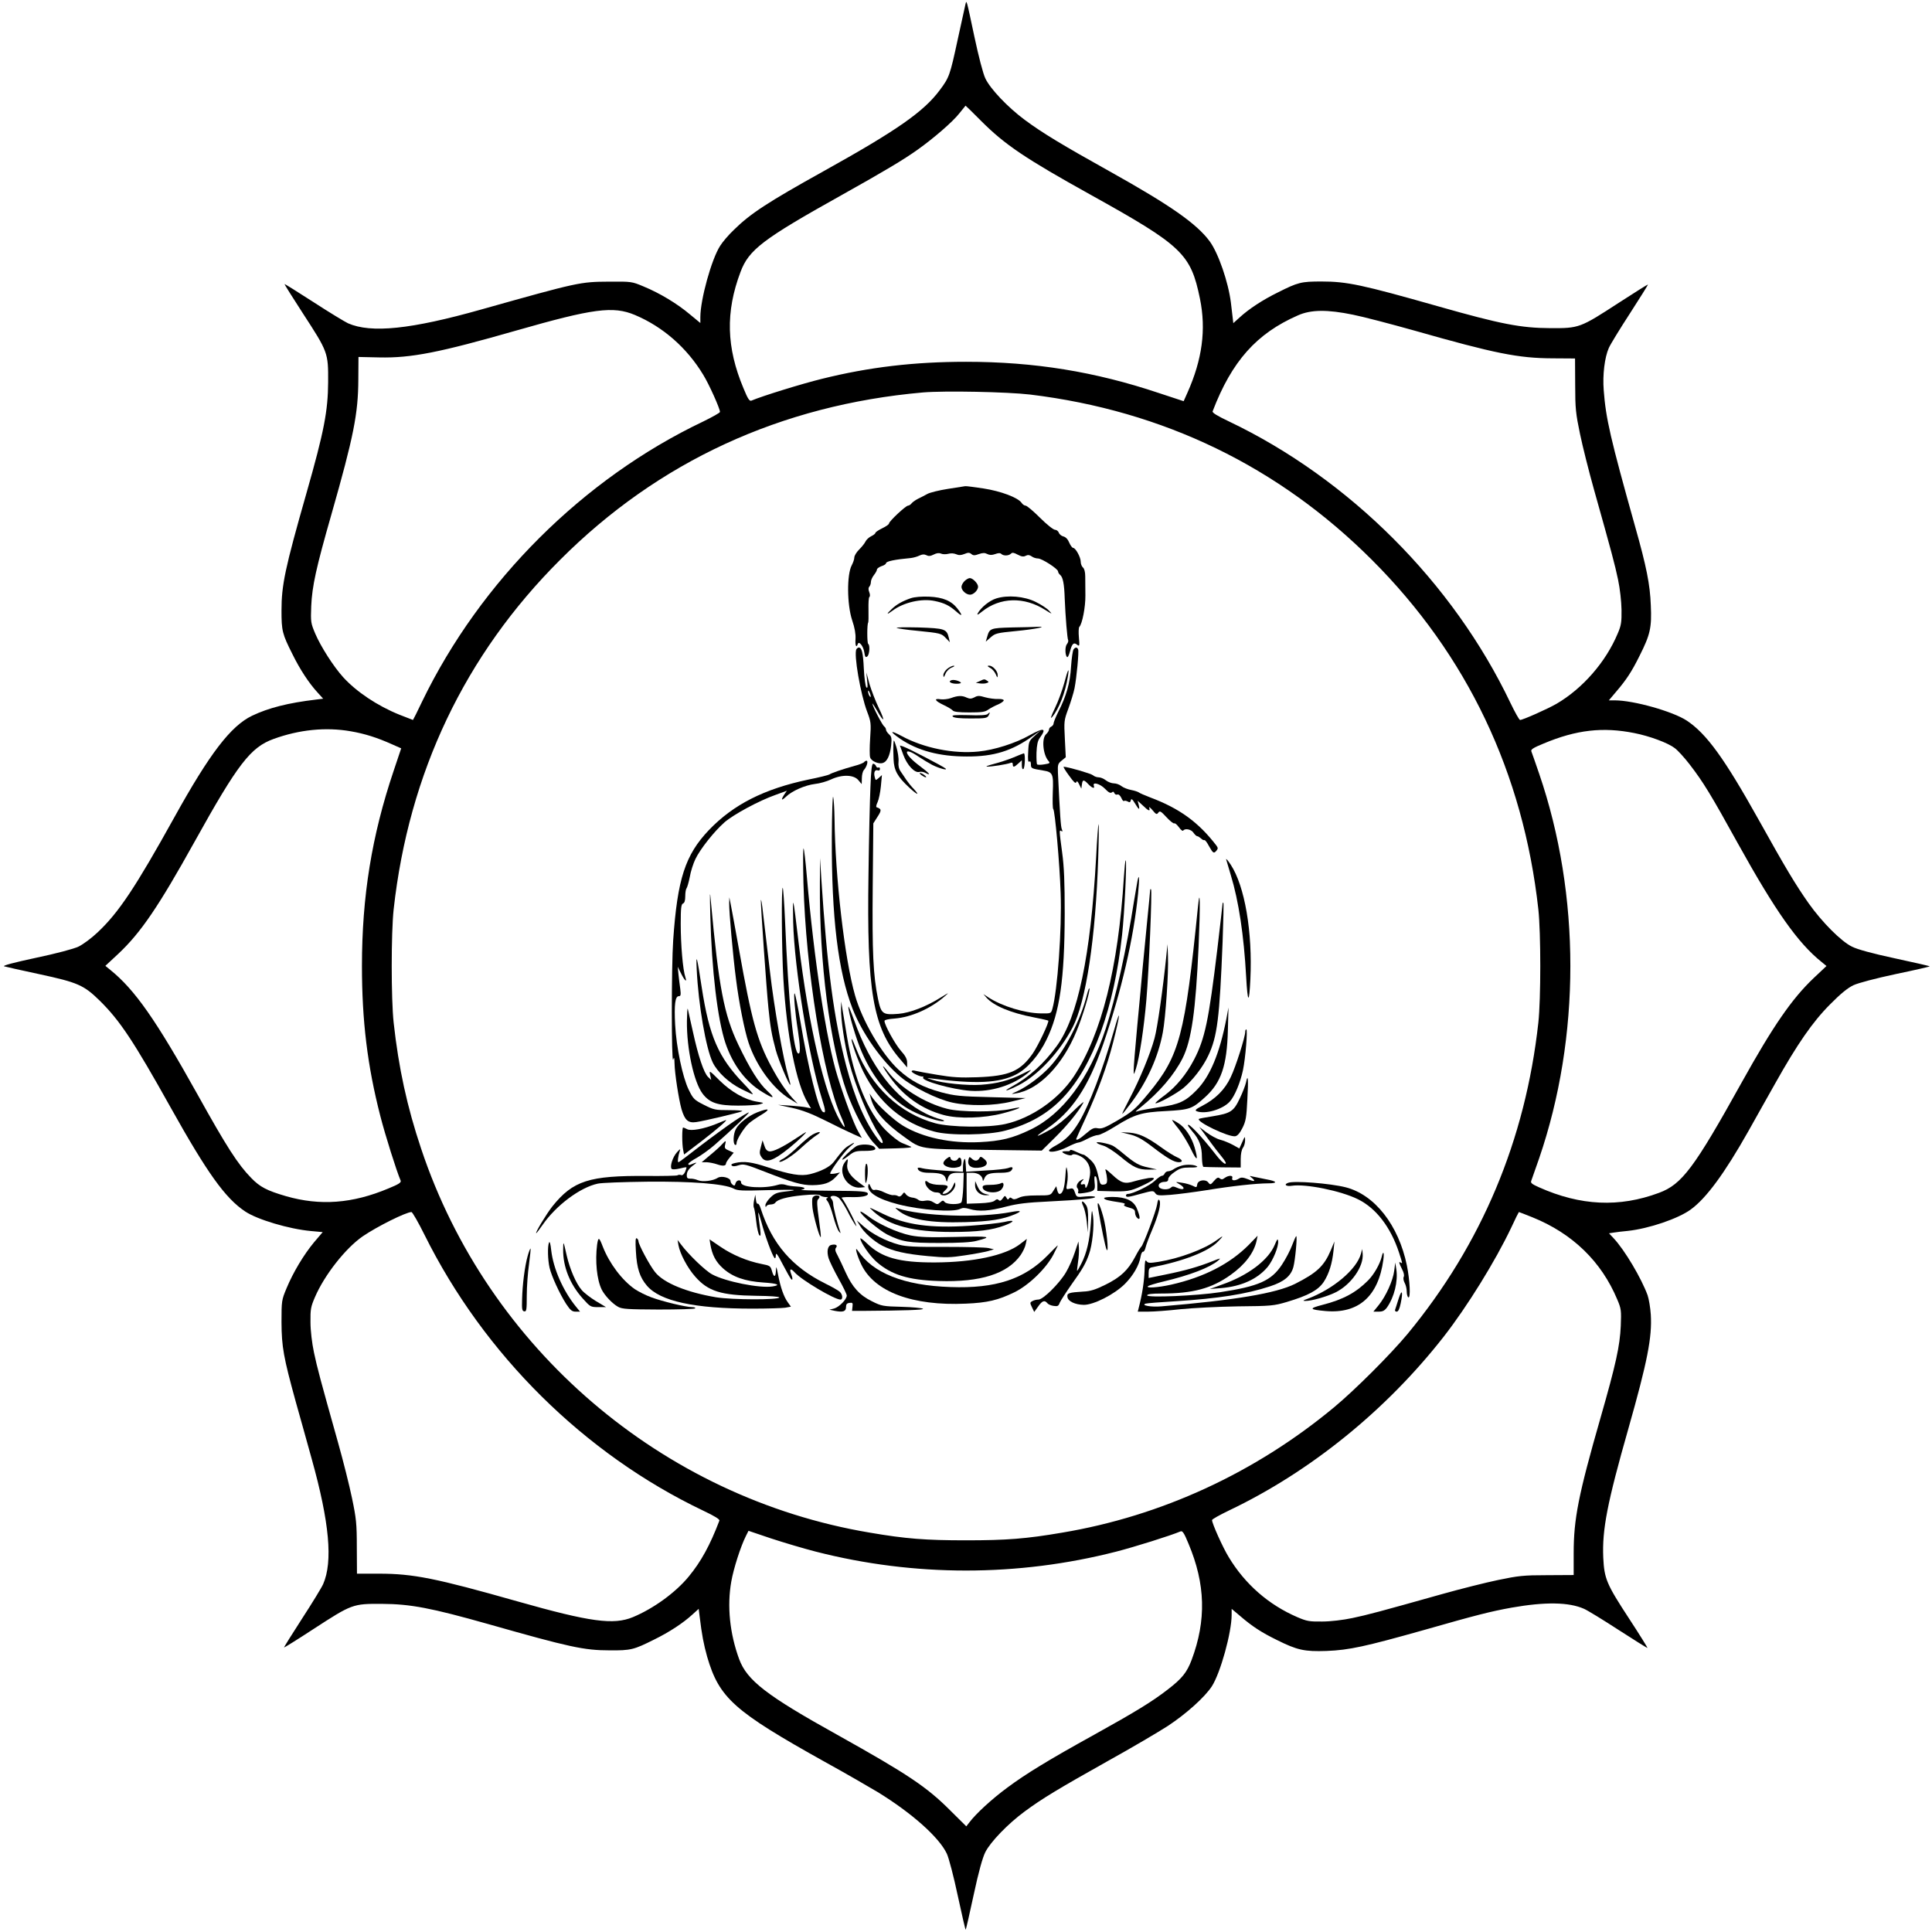
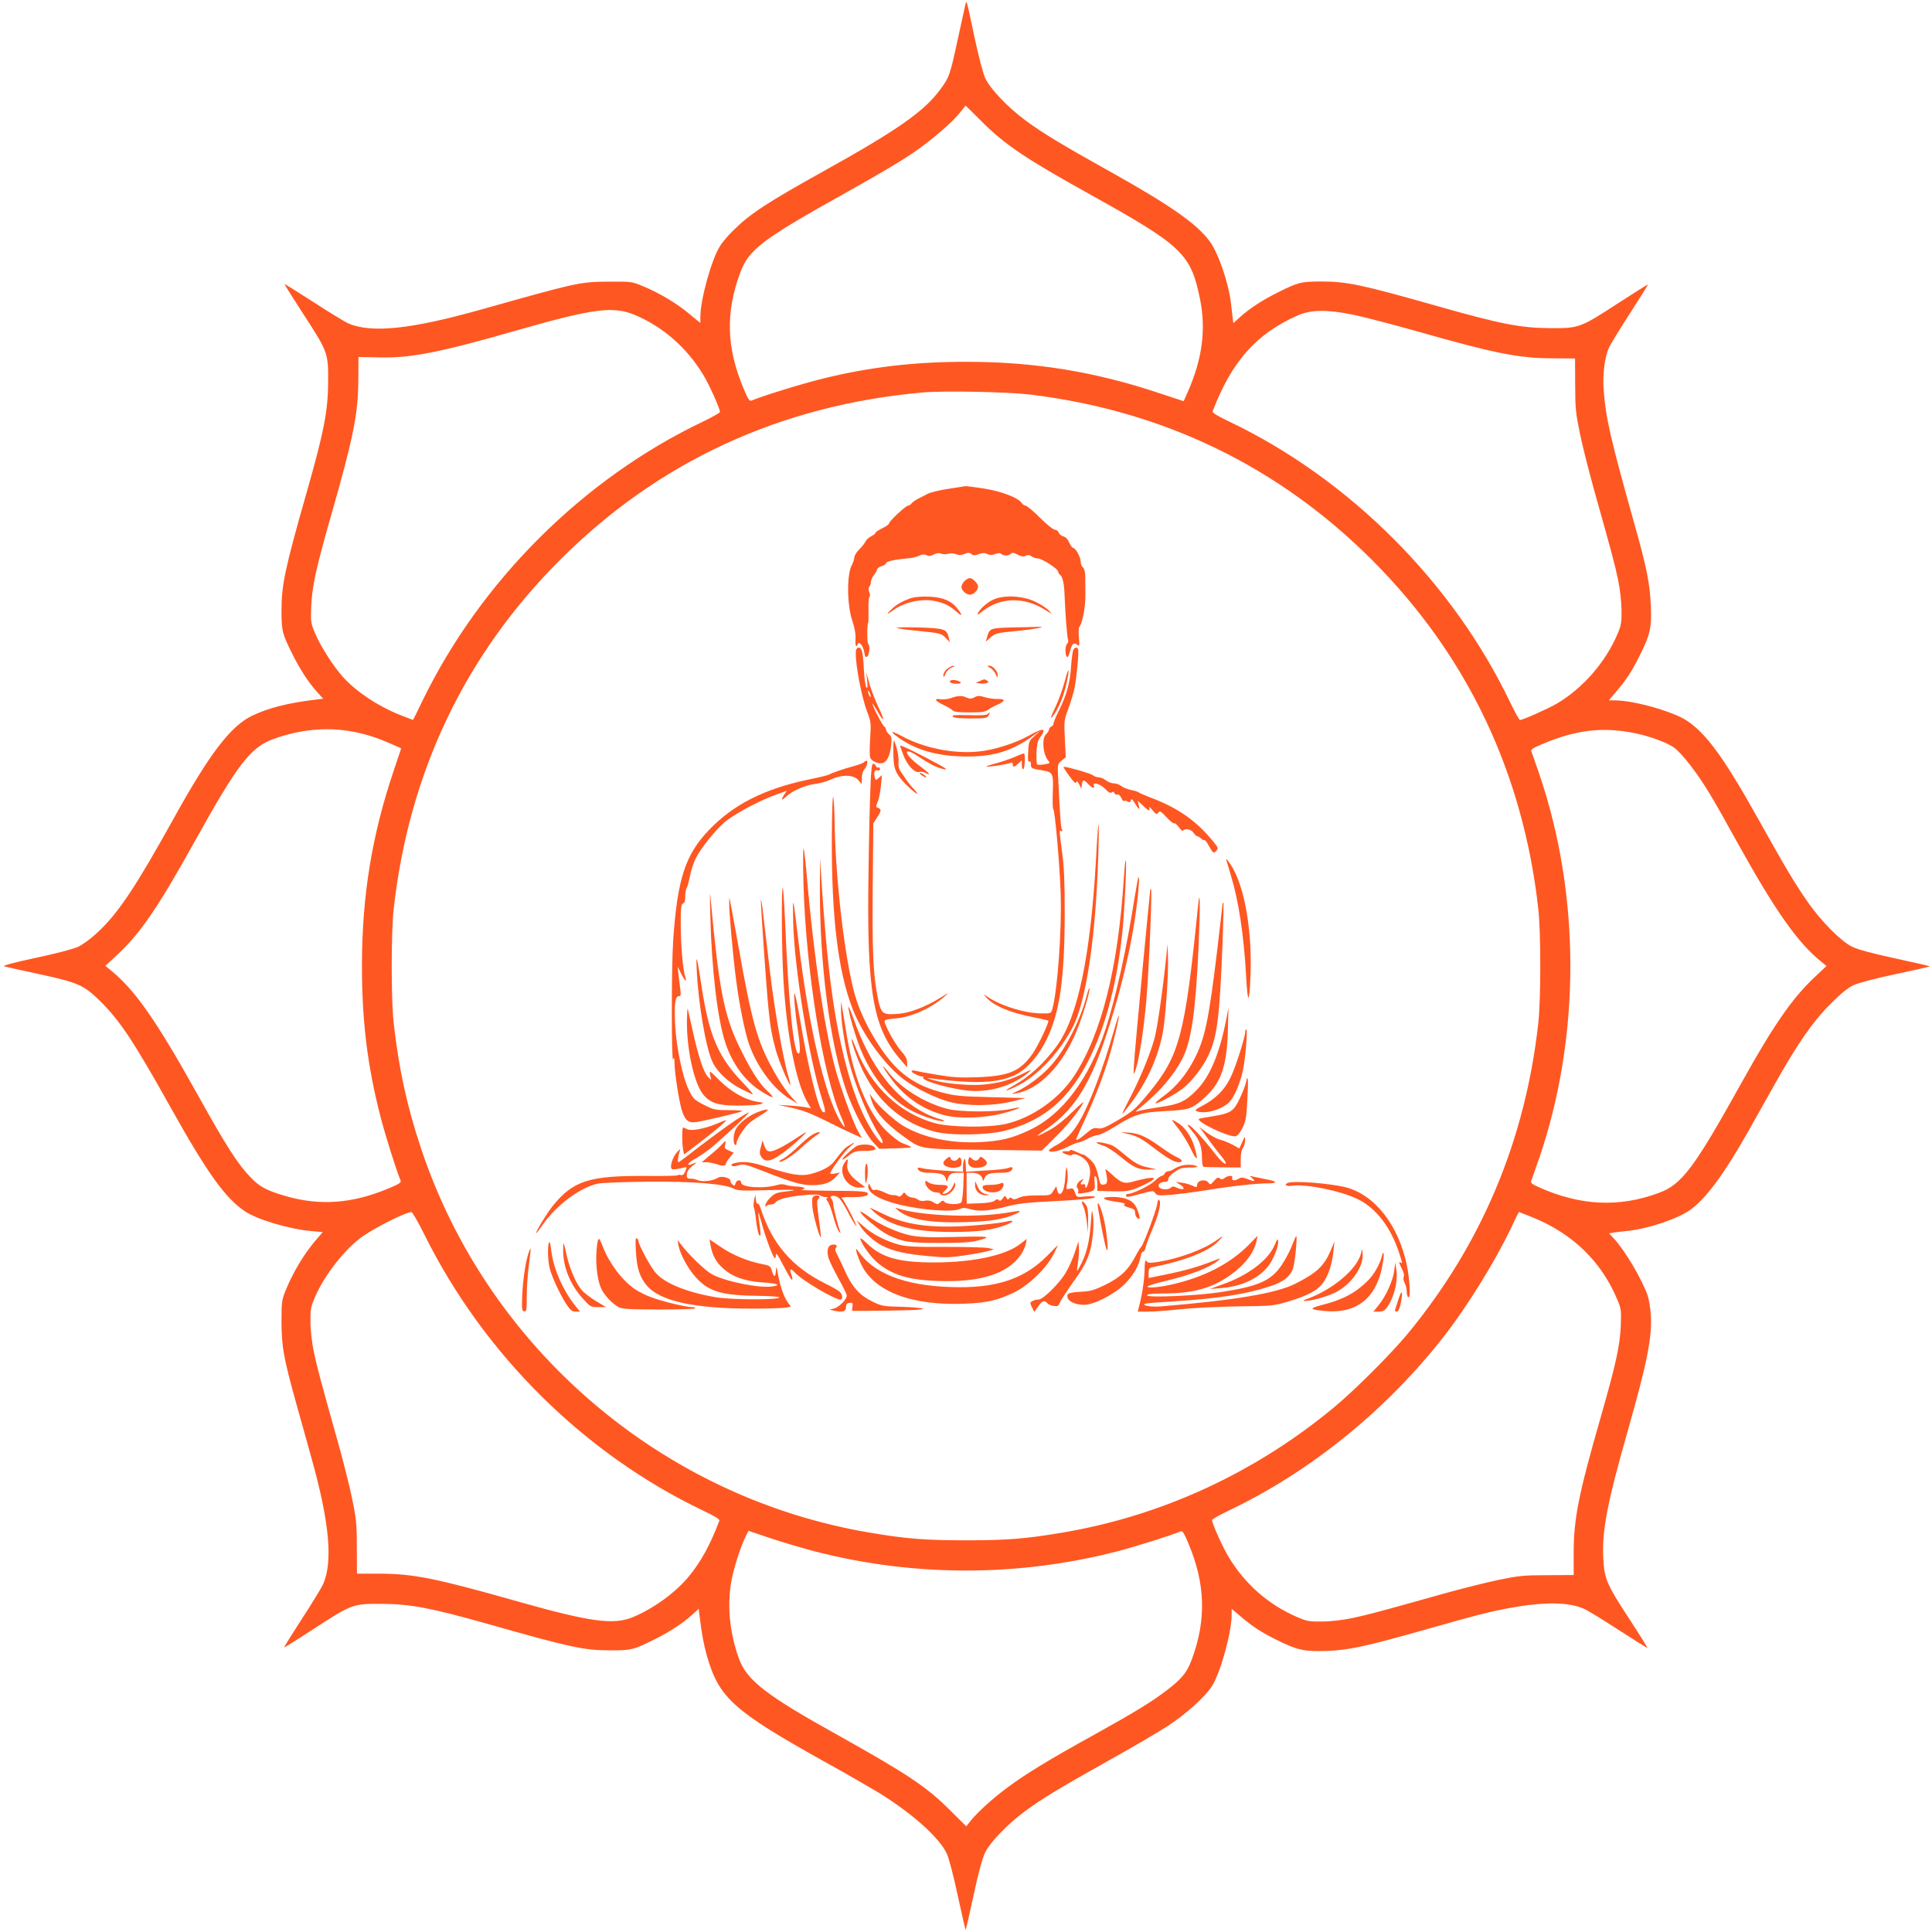
<svg xmlns="http://www.w3.org/2000/svg" version="1.0" width="1280pt" height="1280pt" viewBox="0 0 1280 1280" preserveAspectRatio="xMidYMid meet">
-   <g transform="translate(0,1280) scale(0.1,-0.1)" fill="#000000" stroke="none">
+   <g transform="translate(0,1280) scale(0.1,-0.1)" fill="#ff5722" stroke="none">
    <path d="M6396 12770 c-3 -14 -26 -118 -51 -232 -51 -237 -56 -251 -118 -334 -106 -143 -281 -266 -772 -539 -372 -207 -483 -280 -592 -387 -35 -33 -76 -81 -92 -107 -57 -88 -131 -356 -131 -472 l0 -39 -69 57 c-84 71 -200 141 -307 185 -78 33 -81 33 -229 32 -192 -1 -205 -4 -845 -184 -467 -132 -731 -159 -884 -92 -23 11 -127 74 -230 141 -104 67 -190 121 -191 119 -1 -2 53 -88 121 -193 167 -257 169 -261 168 -455 -1 -193 -27 -328 -143 -735 -143 -501 -166 -611 -166 -780 0 -134 5 -155 72 -288 50 -102 110 -193 166 -254 l38 -42 -48 -6 c-185 -22 -314 -55 -423 -107 -141 -68 -280 -249 -515 -673 -257 -463 -368 -630 -507 -761 -42 -40 -99 -82 -129 -96 -32 -15 -149 -46 -282 -74 -140 -30 -221 -51 -210 -56 10 -3 115 -27 233 -52 255 -55 295 -72 401 -176 134 -132 226 -271 471 -710 241 -431 360 -598 492 -686 80 -54 292 -117 437 -130 l77 -7 -57 -67 c-69 -83 -139 -200 -183 -306 -32 -77 -33 -82 -33 -224 1 -164 13 -231 95 -529 27 -97 75 -266 105 -376 118 -422 141 -682 76 -830 -10 -23 -73 -126 -140 -229 -67 -104 -121 -190 -119 -191 2 -1 89 53 193 121 257 167 262 169 455 168 190 -1 326 -27 705 -134 539 -153 633 -174 805 -174 140 -1 159 4 293 71 102 50 193 110 254 166 l42 38 6 -48 c15 -125 27 -186 50 -269 80 -274 176 -360 780 -697 138 -76 295 -167 350 -200 228 -140 407 -300 458 -408 14 -31 45 -149 73 -281 27 -125 50 -225 52 -223 2 2 26 106 53 232 32 150 59 247 77 282 34 68 150 188 260 269 116 86 226 152 552 335 157 87 335 192 397 232 123 81 246 192 292 263 57 89 131 356 131 474 l0 39 58 -49 c78 -67 139 -107 241 -157 136 -68 184 -78 330 -73 151 6 255 29 646 139 350 100 442 123 580 148 222 39 379 37 480 -8 23 -10 126 -73 229 -140 104 -67 190 -121 191 -119 1 2 -53 89 -121 193 -151 231 -165 265 -172 405 -8 186 26 362 167 857 126 444 157 604 148 753 -3 47 -13 104 -21 128 -41 113 -153 302 -226 379 l-30 32 32 5 c18 3 60 8 93 11 139 15 334 81 417 142 103 75 224 240 381 518 46 83 126 224 177 315 148 264 250 411 365 526 70 71 117 109 155 127 33 15 146 45 282 74 125 26 225 49 223 51 -2 2 -106 26 -232 53 -149 32 -247 59 -283 77 -73 36 -198 162 -287 287 -87 124 -151 230 -332 555 -228 408 -345 569 -476 656 -93 61 -352 134 -477 134 l-39 0 49 58 c67 78 103 133 155 238 70 139 81 186 74 334 -5 138 -29 257 -104 522 -164 585 -194 715 -208 903 -8 102 6 217 34 280 10 23 73 126 140 229 67 104 121 190 119 191 -2 1 -88 -53 -193 -121 -257 -167 -262 -169 -455 -168 -193 1 -325 26 -740 144 -507 144 -606 165 -775 165 -134 0 -155 -5 -288 -72 -102 -50 -193 -110 -254 -166 l-42 -38 -5 43 c-3 24 -8 66 -11 93 -17 136 -83 328 -141 407 -87 117 -260 238 -663 463 -310 173 -445 254 -562 341 -113 84 -229 206 -261 275 -15 31 -45 147 -72 274 -55 259 -52 247 -60 215z m106 -773 c156 -156 291 -247 723 -487 608 -338 664 -391 725 -689 42 -205 15 -403 -83 -623 l-25 -56 -164 54 c-424 142 -825 207 -1278 207 -342 0 -642 -35 -955 -113 -131 -32 -396 -114 -466 -144 -13 -6 -24 10 -53 81 -114 271 -120 506 -20 771 55 147 146 217 669 509 286 160 413 236 504 301 107 76 234 186 276 240 22 28 41 51 42 52 1 0 49 -46 105 -103z m-2295 -1284 c185 -78 344 -217 452 -396 39 -63 111 -224 111 -246 0 -6 -51 -34 -112 -64 -794 -378 -1475 -1057 -1861 -1854 -32 -68 -60 -123 -61 -123 -1 0 -42 16 -90 35 -146 59 -285 152 -373 249 -64 71 -147 201 -184 287 -30 71 -31 77 -27 184 6 132 32 252 134 608 147 515 177 667 178 892 l1 150 137 -3 c212 -5 402 33 908 178 510 146 642 164 787 103z m4757 2 c66 -13 249 -61 406 -105 534 -152 689 -183 915 -184 l150 -1 1 -175 c0 -156 4 -191 32 -325 17 -82 59 -249 93 -370 118 -420 137 -491 159 -595 13 -61 22 -145 23 -200 1 -82 -2 -104 -26 -159 -79 -188 -232 -363 -405 -464 -59 -34 -223 -107 -241 -107 -6 0 -34 51 -64 113 -380 797 -1068 1485 -1865 1865 -78 37 -112 58 -108 67 127 332 291 516 566 636 86 38 194 39 364 4z m-2139 -529 c882 -107 1646 -477 2265 -1096 630 -630 1002 -1411 1102 -2315 17 -156 17 -594 0 -750 -86 -779 -376 -1468 -866 -2062 -114 -137 -349 -372 -489 -488 -522 -433 -1143 -719 -1799 -829 -239 -41 -370 -51 -638 -51 -268 0 -399 10 -638 51 -1375 231 -2531 1220 -2972 2544 -93 277 -149 535 -182 835 -17 156 -17 594 0 750 100 904 472 1686 1102 2315 652 653 1464 1027 2405 1110 143 12 557 4 710 -14z m-4501 -2231 c93 -16 175 -42 273 -86 l61 -27 -50 -149 c-145 -430 -210 -832 -210 -1293 0 -363 36 -661 122 -995 32 -125 107 -363 134 -426 6 -13 -10 -24 -81 -53 -238 -100 -452 -116 -678 -51 -127 37 -173 61 -231 121 -88 90 -162 205 -356 554 -276 495 -415 693 -577 824 l-33 27 86 80 c149 140 266 312 506 744 285 513 370 624 522 679 170 62 347 80 512 51z m8505 -12 c101 -20 222 -65 266 -99 21 -15 65 -64 99 -108 91 -118 141 -200 321 -526 248 -447 397 -658 553 -783 l33 -27 -86 -81 c-144 -137 -268 -317 -475 -689 -316 -569 -397 -677 -549 -733 -263 -98 -520 -86 -795 37 -47 21 -57 29 -51 43 4 10 27 77 52 148 276 805 276 1745 0 2550 -24 72 -48 137 -51 146 -6 13 10 24 81 53 217 91 393 111 602 69z m-8016 -3325 c394 -793 1059 -1451 1845 -1826 78 -37 112 -58 108 -67 -62 -163 -122 -272 -203 -370 -87 -106 -233 -212 -370 -269 -128 -53 -283 -32 -763 104 -543 154 -692 184 -920 184 l-145 0 -1 176 c0 156 -4 191 -32 325 -17 83 -59 249 -93 370 -118 420 -137 491 -159 595 -13 61 -23 145 -23 200 -1 86 2 102 30 167 63 146 202 323 316 402 97 66 284 159 323 161 6 0 46 -69 87 -152z m7340 117 c265 -107 457 -293 562 -545 26 -61 27 -72 23 -175 -6 -133 -32 -252 -134 -608 -147 -512 -178 -671 -178 -897 l0 -145 -176 -1 c-156 0 -191 -4 -325 -32 -82 -17 -249 -59 -370 -93 -420 -118 -491 -137 -595 -159 -61 -13 -145 -23 -200 -23 -85 -1 -102 2 -165 29 -190 82 -346 218 -454 397 -39 63 -111 224 -111 246 0 6 51 34 113 64 537 256 1040 663 1421 1150 157 201 343 502 448 723 26 57 50 104 51 104 2 0 42 -16 90 -35z m-4748 -2215 c652 -167 1338 -167 1990 0 124 32 360 106 426 134 13 6 24 -10 53 -81 113 -268 119 -508 21 -770 -32 -84 -63 -123 -159 -197 -102 -79 -211 -146 -485 -298 -304 -168 -456 -261 -578 -352 -103 -76 -207 -172 -250 -229 l-21 -27 -104 103 c-157 158 -283 242 -750 503 -470 261 -599 361 -651 502 -62 169 -81 351 -52 514 15 86 62 232 96 300 l18 36 148 -50 c82 -27 216 -67 298 -88z" />
    <path d="M6280 9561 c-58 -9 -118 -24 -135 -33 -16 -9 -43 -23 -60 -31 -16 -8 -36 -21 -44 -30 -7 -10 -19 -17 -25 -17 -15 0 -126 -104 -126 -118 0 -6 -20 -20 -45 -32 -25 -12 -45 -26 -45 -30 0 -5 -12 -15 -27 -22 -15 -7 -33 -23 -39 -36 -6 -13 -26 -37 -43 -54 -17 -17 -31 -40 -31 -52 0 -11 -8 -34 -17 -51 -33 -61 -32 -260 3 -365 17 -50 24 -91 22 -123 -3 -44 5 -63 15 -34 7 23 37 -13 43 -54 5 -32 9 -37 20 -28 15 12 19 75 6 83 -8 5 -8 133 0 141 2 3 3 41 2 85 -1 44 1 82 6 85 5 3 5 17 -1 32 -7 18 -6 30 1 37 5 5 10 19 10 31 0 11 9 31 20 45 11 14 20 30 20 37 0 6 14 16 30 22 17 5 30 14 30 19 0 13 56 25 165 35 17 2 42 9 56 16 19 9 32 10 46 3 15 -8 27 -7 49 4 19 10 35 12 49 6 11 -5 33 -5 48 -1 17 5 39 3 52 -3 18 -8 32 -7 55 2 24 10 33 10 46 -1 12 -10 22 -10 49 0 26 9 40 9 55 1 16 -8 30 -9 53 -1 21 8 34 8 41 1 14 -14 49 -13 64 2 9 9 19 7 45 -7 25 -13 38 -15 53 -7 14 7 24 6 39 -4 10 -8 29 -14 42 -14 26 0 133 -69 133 -86 0 -6 6 -17 14 -23 18 -15 27 -59 30 -156 5 -122 17 -268 23 -277 2 -5 -1 -16 -8 -25 -14 -16 -13 -72 0 -86 5 -5 13 12 20 37 13 52 25 63 48 44 15 -12 16 -7 11 49 -3 33 -2 65 3 70 19 19 41 132 40 208 0 44 -1 101 -1 126 0 29 -6 52 -15 59 -8 7 -15 24 -15 39 0 29 -34 91 -50 91 -6 0 -18 16 -26 35 -9 22 -23 37 -39 41 -13 3 -27 15 -30 25 -4 10 -15 19 -25 19 -11 0 -56 36 -100 80 -44 44 -87 80 -95 80 -8 0 -20 8 -27 19 -25 35 -137 77 -253 95 -60 9 -114 16 -120 15 -5 -1 -57 -9 -115 -18z" />
    <path d="M6390 8950 c-11 -11 -20 -28 -20 -38 0 -24 31 -52 57 -52 23 0 53 30 53 53 0 21 -35 57 -55 57 -8 0 -24 -9 -35 -20z" />
    <path d="M6035 8837 c-55 -19 -95 -41 -127 -72 -38 -35 -35 -41 5 -11 73 55 194 83 281 64 62 -13 95 -29 141 -69 41 -37 45 -29 9 18 -40 52 -96 76 -189 80 -48 2 -96 -2 -120 -10z" />
    <path d="M6600 8835 c-45 -14 -101 -60 -122 -98 -7 -14 1 -11 28 11 120 96 279 100 419 11 48 -30 49 -30 25 -5 -13 15 -53 41 -88 58 -76 38 -187 47 -262 23z" />
    <path d="M5941 8640 c8 -4 68 -13 134 -19 157 -16 162 -17 192 -49 l26 -27 -7 30 c-14 58 -26 62 -200 68 -88 2 -153 1 -145 -3z" />
    <path d="M6703 8643 c-142 -4 -147 -6 -163 -63 l-9 -31 32 28 c30 27 43 30 167 42 126 12 224 32 140 28 -19 -1 -94 -3 -167 -4z" />
    <path d="M5674 8499 c-19 -31 27 -298 71 -414 25 -66 27 -76 20 -177 -4 -59 -4 -116 0 -126 7 -25 57 -46 84 -37 28 9 47 48 55 116 5 48 3 59 -14 74 -11 10 -20 24 -20 31 0 7 -6 17 -12 21 -12 8 -78 135 -78 151 0 4 13 -16 29 -43 49 -87 58 -78 14 13 -23 48 -51 121 -63 162 l-20 75 5 -55 c5 -41 3 -52 -5 -44 -6 6 -14 62 -17 125 -5 106 -13 139 -34 139 -4 0 -11 -5 -15 -11z m95 -314 c0 -5 -4 -3 -9 5 -5 8 -9 22 -9 30 0 16 17 -16 18 -35z" />
    <path d="M7113 8498 c-6 -7 -13 -58 -17 -114 -6 -108 -31 -195 -85 -301 -17 -34 -31 -69 -31 -77 0 -7 -7 -16 -15 -20 -8 -3 -15 -12 -15 -19 0 -8 -9 -22 -20 -32 -30 -28 -20 -135 16 -176 13 -15 10 -17 -27 -23 -23 -4 -44 -4 -48 0 -3 3 -5 38 -4 77 2 51 8 79 21 97 49 67 29 72 -68 18 -92 -52 -233 -97 -337 -107 -165 -17 -363 23 -510 103 -77 41 -82 32 -10 -18 116 -79 260 -118 442 -118 179 -1 300 37 435 134 l55 39 -40 -36 c-38 -34 -40 -39 -43 -107 -3 -50 -1 -69 7 -64 7 5 11 -2 11 -18 0 -27 3 -28 82 -41 63 -10 68 -22 63 -143 -2 -58 -1 -109 3 -112 11 -7 43 -365 49 -555 9 -242 -21 -650 -55 -770 -9 -30 -9 -30 -78 -29 -106 2 -254 47 -344 105 l-35 23 20 -23 c47 -54 161 -102 313 -131 52 -10 95 -20 97 -22 8 -8 -67 -166 -103 -218 -83 -118 -156 -149 -367 -157 -113 -4 -164 -1 -265 16 -69 11 -135 24 -147 27 -13 4 -23 2 -23 -4 0 -10 60 -38 73 -34 5 1 6 -2 3 -7 -14 -21 191 -79 314 -88 138 -9 284 37 385 122 26 23 21 22 -40 -9 -88 -44 -166 -65 -276 -73 -93 -6 -253 10 -322 33 -41 13 -41 13 -7 9 292 -38 450 -31 561 26 74 37 153 128 203 232 87 178 119 399 120 832 0 212 -4 311 -17 407 -20 150 -20 151 -5 142 8 -5 9 -2 3 12 -7 16 -12 84 -26 376 -2 52 0 59 25 79 l27 22 -6 121 c-6 117 -6 123 23 201 16 44 35 105 41 135 14 71 30 241 24 257 -6 16 -18 17 -30 1z" />
    <path d="M6276 8369 c-14 -11 -26 -30 -26 -42 1 -18 3 -17 14 9 8 19 26 36 43 42 15 6 21 11 12 11 -9 1 -28 -8 -43 -20z" />
    <path d="M6560 8375 c14 -7 30 -26 37 -42 11 -25 12 -26 13 -5 0 26 -33 62 -57 62 -14 -1 -12 -4 7 -15z" />
    <path d="M7051 8275 c-13 -47 -40 -122 -62 -167 -27 -56 -32 -75 -18 -58 45 53 87 162 104 268 11 68 0 49 -24 -43z" />
    <path d="M6302 8293 c-23 -9 -1 -23 36 -23 21 0 32 4 27 9 -14 12 -48 20 -63 14z" />
    <path d="M6490 8287 l-25 -11 28 -4 c16 -2 36 -1 45 3 14 5 14 7 2 15 -18 12 -19 12 -50 -3z" />
    <path d="M6300 8175 c-19 -7 -50 -10 -67 -8 -49 8 -40 -10 17 -37 28 -13 56 -30 62 -37 7 -9 40 -13 110 -13 82 0 105 3 126 19 15 10 44 26 65 34 20 9 37 21 37 27 0 6 -16 10 -37 9 -21 -1 -59 4 -85 11 -40 12 -51 12 -72 0 -20 -10 -31 -11 -51 -2 -31 15 -59 14 -105 -3z" />
    <path d="M6543 8069 c-7 -7 -52 -10 -126 -7 -91 2 -113 0 -105 -9 7 -9 44 -13 119 -13 98 0 109 2 119 20 12 22 9 25 -7 9z" />
    <path d="M5919 7870 c-1 -19 -1 -64 1 -100 3 -74 26 -116 104 -188 54 -50 73 -56 30 -9 -17 17 -39 45 -50 61 -10 16 -27 40 -37 55 -12 17 -17 39 -14 66 2 22 -5 65 -14 95 -17 53 -18 54 -20 20z" />
    <path d="M5985 7798 c25 -68 76 -122 107 -112 9 3 27 0 38 -6 45 -24 27 -2 -35 44 -110 81 -118 138 -8 62 27 -18 67 -42 88 -53 47 -24 105 -39 90 -25 -13 13 -254 138 -281 146 l-22 7 23 -63z" />
    <path d="M6715 7782 c-33 -14 -91 -33 -130 -43 -38 -10 -59 -18 -45 -18 30 -1 128 15 153 24 12 5 17 2 17 -9 0 -22 9 -20 37 6 l23 21 0 -32 c0 -19 4 -30 10 -26 11 7 14 106 3 104 -5 -1 -35 -13 -68 -27z" />
    <path d="M5725 7751 c-3 -5 -31 -17 -63 -25 -80 -22 -155 -48 -167 -57 -6 -4 -69 -20 -140 -34 -293 -62 -496 -165 -658 -334 -157 -165 -209 -323 -237 -731 -12 -170 -12 -827 0 -790 6 20 8 15 9 -25 1 -67 28 -238 46 -303 22 -74 44 -94 98 -86 51 7 287 63 304 72 6 4 -32 7 -86 7 -92 0 -102 2 -167 35 -65 33 -71 39 -101 100 -41 84 -82 281 -90 431 -7 133 0 189 24 189 13 0 15 8 10 48 -4 26 -9 70 -12 97 l-5 50 19 -38 c25 -52 45 -72 32 -32 -17 49 -31 215 -31 354 0 105 3 130 15 135 10 4 15 19 15 49 0 24 4 47 9 53 4 5 14 38 21 74 6 36 23 89 37 118 32 67 124 183 193 244 60 52 228 143 339 182 l74 27 -17 -25 c-24 -38 -19 -43 12 -14 39 38 126 76 191 84 31 3 79 17 107 30 72 34 151 32 181 -5 l22 -26 1 39 c0 22 6 47 14 55 19 22 30 61 17 61 -5 0 -12 -4 -16 -9z" />
    <path d="M5767 7588 c-4 -84 -10 -344 -13 -578 -12 -777 29 -1018 210 -1228 l46 -54 0 32 c0 23 -11 45 -41 78 -39 44 -109 171 -109 198 0 7 26 13 68 16 110 9 239 66 332 148 31 27 29 26 -28 -9 -95 -60 -204 -102 -280 -108 -104 -8 -114 -1 -135 99 -32 156 -39 308 -35 743 l4 420 28 44 c28 43 27 52 -7 63 -4 2 -1 17 7 33 8 17 18 64 22 105 l7 75 -21 -19 c-21 -18 -21 -18 -27 7 -8 31 2 50 21 43 8 -3 14 1 14 10 0 8 -5 12 -10 9 -6 -3 -13 1 -16 9 -3 9 -12 16 -19 16 -9 0 -14 -42 -18 -152z" />
    <path d="M7083 7661 c29 -41 44 -55 47 -44 4 11 10 7 20 -14 l14 -28 4 28 c4 33 12 34 42 2 26 -27 45 -33 37 -11 -11 28 41 14 74 -20 23 -24 36 -31 45 -24 8 7 13 6 17 -5 4 -8 12 -12 20 -9 8 3 18 -6 26 -22 6 -15 14 -24 18 -21 3 4 14 2 24 -3 13 -8 18 -6 21 8 3 13 10 8 27 -20 27 -45 34 -48 25 -10 l-7 27 35 -32 c38 -37 50 -41 42 -15 -3 9 7 2 22 -16 23 -28 28 -30 38 -16 10 14 17 10 54 -30 24 -26 47 -44 52 -41 5 3 18 -9 31 -26 12 -17 24 -27 28 -22 12 17 53 9 68 -14 9 -13 20 -23 25 -23 5 0 16 -7 25 -15 8 -8 18 -13 22 -11 4 3 18 -15 31 -40 27 -48 32 -51 50 -29 10 12 10 18 -1 33 -118 154 -244 246 -439 319 -36 14 -69 28 -75 33 -5 4 -28 12 -50 16 -22 4 -51 15 -64 25 -13 11 -36 19 -51 19 -15 0 -39 9 -53 20 -14 11 -35 20 -48 20 -12 0 -30 6 -38 14 -13 11 -168 56 -194 56 -4 0 12 -27 36 -59z" />
    <path d="M6104 7665 c11 -8 24 -15 30 -15 5 0 1 7 -10 15 -10 8 -23 14 -29 14 -5 0 -1 -6 9 -14z" />
    <path d="M5511 7252 c-2 -529 41 -885 137 -1134 63 -163 195 -350 320 -454 82 -68 241 -147 342 -169 111 -24 276 -22 392 7 l93 23 -230 6 c-204 5 -241 9 -328 32 -122 33 -204 76 -285 151 -111 104 -239 322 -287 491 -69 240 -132 788 -136 1170 -1 66 -5 131 -9 145 -4 14 -8 -106 -9 -268z" />
    <path d="M7262 7118 c-36 -649 -121 -1056 -260 -1247 -86 -118 -184 -207 -295 -268 -75 -41 -36 -33 45 9 128 67 269 219 354 381 89 170 153 591 170 1125 4 122 5 222 2 222 -2 0 -10 -100 -16 -222z" />
    <path d="M5323 6950 c16 -581 128 -1274 252 -1554 31 -70 27 -84 -8 -24 -104 177 -211 637 -276 1183 -38 320 -40 328 -36 135 8 -305 103 -894 190 -1168 26 -81 27 -101 6 -88 -29 19 -97 290 -149 604 -16 95 -33 176 -37 180 -9 9 2 -125 21 -243 16 -105 18 -155 4 -155 -32 0 -66 335 -89 883 -5 115 -12 211 -15 215 -10 9 -7 -418 4 -603 22 -375 85 -696 163 -824 l20 -34 -29 6 c-16 4 -65 9 -109 12 l-80 5 93 -20 c68 -15 128 -38 224 -86 71 -36 154 -76 184 -89 l54 -24 -24 42 c-27 46 -91 217 -137 365 -75 242 -155 765 -204 1331 -8 96 -18 177 -21 180 -4 3 -4 -100 -1 -229z" />
    <path d="M8124 7105 c3 -11 17 -58 31 -105 51 -167 86 -395 101 -670 10 -179 20 -186 28 -19 15 315 -37 618 -130 760 -20 30 -33 45 -30 34z" />
    <path d="M5432 6945 c-4 -523 65 -1059 178 -1380 44 -124 124 -276 173 -331 l42 -45 115 3 c73 2 108 6 95 11 -11 5 -38 16 -60 25 -22 9 -70 47 -107 84 -117 116 -211 344 -257 623 -11 66 -24 145 -29 175 l-9 55 -1 -45 c-2 -70 24 -245 53 -355 42 -162 135 -386 202 -486 33 -50 25 -73 -9 -28 -86 112 -155 273 -212 489 -82 313 -126 648 -165 1245 l-8 130 -1 -170z" />
    <path d="M7446 6988 c-37 -598 -148 -1041 -332 -1320 -101 -152 -282 -277 -454 -315 -114 -25 -361 -22 -463 5 -234 63 -426 243 -523 490 -15 39 -29 70 -31 68 -8 -7 42 -147 78 -219 103 -205 262 -339 469 -394 101 -28 357 -24 469 6 160 42 282 112 383 218 200 210 339 593 392 1078 16 146 33 495 24 495 -3 0 -8 -51 -12 -112z" />
    <path d="M7536 6963 c-3 -15 -13 -73 -22 -128 -50 -322 -123 -649 -189 -852 -108 -328 -285 -565 -498 -667 -120 -58 -197 -76 -338 -83 -191 -9 -374 30 -505 108 -59 35 -165 132 -202 184 l-21 30 9 -33 c23 -84 92 -163 226 -258 110 -79 94 -76 522 -82 l384 -5 90 89 c81 80 158 175 186 229 6 12 -26 -16 -71 -60 -48 -48 -109 -97 -147 -118 -101 -56 -113 -55 -30 1 172 116 279 276 380 567 119 346 201 699 230 994 10 101 8 142 -4 84z" />
    <path d="M4706 6735 c9 -364 48 -688 100 -845 49 -145 134 -258 245 -325 76 -47 88 -44 34 6 -57 52 -117 148 -194 309 -94 197 -129 380 -181 945 -7 83 -8 69 -4 -90z" />
    <path d="M7620 6903 c0 -6 -9 -100 -20 -209 -11 -110 -24 -248 -30 -309 -5 -60 -21 -231 -35 -378 -14 -148 -25 -283 -24 -300 0 -30 1 -30 15 13 23 71 53 270 69 455 17 197 39 724 31 733 -3 3 -6 1 -6 -5z" />
    <path d="M7937 6795 c-86 -855 -122 -990 -328 -1239 -88 -106 -105 -121 -219 -187 -69 -40 -91 -49 -117 -44 -26 5 -38 -1 -78 -35 -40 -35 -65 -49 -65 -36 0 2 29 66 64 142 83 183 140 339 181 499 48 189 52 243 6 80 -75 -262 -165 -498 -234 -612 -45 -74 -87 -116 -148 -150 -27 -14 -49 -30 -49 -35 0 -18 64 -6 120 22 33 17 66 30 73 30 8 0 35 11 61 25 26 14 58 25 70 25 13 0 63 25 111 55 131 82 176 96 340 104 159 9 173 14 259 92 107 97 145 209 151 444 l4 150 -14 -75 c-45 -230 -108 -382 -198 -473 -72 -74 -117 -95 -245 -112 -59 -9 -120 -20 -137 -25 -29 -9 -28 -8 10 22 128 104 223 215 280 327 59 118 87 316 106 741 12 280 10 405 -4 265z" />
    <path d="M5041 6834 c-1 -39 36 -574 50 -712 12 -122 22 -181 49 -280 19 -69 89 -236 96 -229 2 2 -4 25 -12 52 -34 112 -95 456 -123 700 -17 143 -37 314 -45 380 -7 66 -14 106 -15 89z" />
    <path d="M4831 6815 c-1 -53 25 -349 45 -500 20 -160 57 -345 84 -425 52 -154 161 -302 273 -371 l52 -32 -36 39 c-47 53 -88 113 -137 204 -96 178 -132 309 -216 780 -25 140 -50 275 -55 300 l-9 45 -1 -40z" />
    <path d="M8100 6814 c0 -5 -16 -142 -35 -304 -57 -471 -82 -592 -154 -730 -51 -98 -118 -179 -194 -236 -36 -26 -64 -50 -62 -53 9 -8 133 59 183 99 61 49 131 139 167 216 60 126 75 249 95 753 5 140 8 257 5 259 -3 3 -5 1 -5 -4z" />
    <path d="M7727 6465 c-21 -207 -59 -477 -78 -544 -27 -101 -99 -275 -164 -398 -30 -57 -52 -103 -50 -103 3 0 31 35 63 78 104 141 176 301 206 462 18 95 39 397 34 505 l-3 80 -8 -80z" />
    <path d="M4616 6375 c11 -231 61 -522 106 -614 31 -64 107 -135 189 -176 38 -19 72 -35 76 -35 5 0 -23 33 -62 73 -166 173 -226 311 -276 636 -31 206 -39 234 -33 116z" />
    <path d="M7201 6209 c-41 -165 -143 -365 -243 -474 -57 -63 -152 -134 -219 -165 -44 -20 -44 -20 -9 -14 152 24 310 186 403 414 40 95 90 265 85 281 -2 6 -10 -13 -17 -42z" />
    <path d="M5621 6130 c-2 -35 52 -217 88 -299 77 -179 197 -321 331 -390 74 -39 191 -76 213 -68 7 2 -4 7 -23 12 -19 4 -62 20 -94 36 -205 101 -368 312 -477 619 -21 58 -38 98 -38 90z" />
    <path d="M4551 6035 c-2 -183 46 -405 104 -481 46 -61 101 -79 235 -79 63 0 129 4 145 9 29 9 29 9 -19 17 -81 13 -172 65 -249 141 -67 67 -69 68 -62 36 l7 -33 -21 20 c-28 27 -65 138 -100 298 -16 72 -32 141 -34 152 -3 11 -5 -25 -6 -80z" />
    <path d="M8250 5964 c0 -34 -63 -232 -96 -300 -38 -82 -100 -144 -188 -190 -43 -22 -52 -30 -38 -36 56 -22 171 11 219 63 33 36 70 125 88 209 17 81 32 270 22 270 -4 0 -7 -7 -7 -16z" />
    <path d="M5850 5735 c0 -4 20 -36 45 -70 90 -127 212 -213 356 -252 99 -27 268 -22 393 11 111 29 152 51 54 29 -96 -22 -336 -22 -423 1 -149 38 -310 139 -390 243 -19 25 -35 42 -35 38z" />
    <path d="M8255 5628 c-4 -18 -22 -66 -41 -105 -41 -87 -60 -99 -182 -119 -47 -7 -87 -15 -89 -17 -18 -19 196 -121 240 -115 15 2 31 20 48 54 23 45 27 70 33 189 8 136 4 177 -9 113z" />
    <path d="M5018 5431 c-59 -23 -124 -74 -143 -112 -17 -32 -20 -95 -5 -104 6 -3 10 2 10 12 0 23 48 100 81 130 13 12 51 38 83 57 65 39 52 47 -26 17z" />
    <path d="M4864 5372 c-49 -33 -150 -107 -226 -165 -75 -59 -139 -107 -143 -107 -8 0 -2 43 9 75 6 16 2 14 -18 -8 -29 -31 -50 -97 -36 -111 5 -5 26 -4 52 2 23 6 44 10 46 8 1 -2 -3 -15 -9 -30 -8 -17 -18 -25 -27 -21 -7 3 -19 2 -24 -2 -6 -3 -97 -5 -202 -4 -383 3 -489 -31 -626 -201 -40 -51 -117 -178 -107 -178 2 0 21 25 42 55 88 128 248 248 365 273 25 6 171 11 325 13 302 3 512 -14 574 -45 27 -15 58 -16 224 -11 192 5 224 2 113 -10 -50 -6 -66 -13 -93 -40 -18 -18 -33 -41 -32 -51 0 -11 3 -14 6 -6 2 6 15 12 28 12 13 0 27 5 31 11 13 22 77 40 181 50 73 7 110 6 117 -1 5 -5 21 -10 36 -11 14 0 19 -3 12 -6 -11 -4 -10 -8 1 -22 8 -9 25 -53 37 -98 12 -45 29 -90 37 -100 14 -17 14 -17 8 2 -17 46 -45 160 -45 180 0 11 -5 26 -12 33 -19 19 18 27 45 9 13 -8 39 -48 60 -88 20 -41 46 -85 57 -99 11 -14 -3 20 -31 75 -28 55 -56 104 -63 108 -6 4 21 7 59 6 70 -2 115 6 115 21 0 17 -39 20 -248 21 -119 1 -207 4 -194 6 39 8 24 19 -29 22 -28 1 -61 6 -74 11 -14 5 -36 6 -52 0 -88 -27 -243 -18 -243 15 0 23 -31 18 -37 -5 -4 -16 -8 -18 -19 -9 -8 6 -14 17 -14 24 0 22 -60 37 -84 22 -32 -21 -101 -29 -133 -16 -15 7 -38 11 -50 10 -18 0 -23 5 -23 22 0 26 14 46 50 72 23 16 16 16 -25 -1 -8 -3 -15 -2 -15 4 0 6 26 25 58 42 31 18 84 56 117 85 110 96 235 215 226 215 -5 0 -49 -26 -97 -58z" />
    <path d="M4746 5354 c-84 -34 -168 -49 -194 -35 -11 6 -23 11 -26 11 -8 0 -8 -110 0 -148 l6 -31 118 90 c101 78 174 141 159 138 -2 0 -31 -12 -63 -25z" />
    <path d="M7807 5323 c25 -32 63 -94 84 -138 40 -84 50 -77 23 15 -20 68 -63 132 -108 159 -18 12 -36 21 -40 21 -3 0 15 -26 41 -57z" />
    <path d="M7870 5345 c0 -4 14 -23 31 -43 45 -51 62 -98 62 -169 1 -37 5 -64 11 -64 6 -1 64 -2 128 -3 l118 -1 0 56 c0 33 6 63 15 75 8 10 14 33 14 49 0 29 -1 29 -19 -12 l-19 -42 -43 24 c-24 13 -61 28 -84 34 -23 6 -63 28 -90 48 l-49 37 28 -37 c15 -20 39 -54 54 -74 15 -21 45 -59 66 -85 27 -33 34 -48 24 -48 -9 0 -36 26 -61 59 -93 120 -186 218 -186 196z" />
    <path d="M5275 5259 c-89 -59 -154 -91 -178 -87 -15 2 -26 14 -33 38 l-12 35 -11 -43 c-10 -37 -10 -47 4 -68 28 -43 76 -27 185 61 60 49 119 106 109 104 -2 0 -31 -18 -64 -40z" />
    <path d="M5385 5284 c-16 -8 -59 -44 -95 -78 -36 -35 -80 -71 -98 -81 -19 -9 -32 -19 -29 -21 11 -11 90 39 149 95 35 32 79 68 98 80 40 24 20 29 -25 5z" />
    <path d="M7486 5284 c47 -12 81 -30 150 -83 99 -76 143 -101 174 -101 31 0 24 18 -14 34 -18 8 -64 36 -102 64 -97 70 -148 93 -213 98 l-56 3 61 -15z" />
    <path d="M4784 5219 c-10 -12 -45 -44 -77 -70 l-58 -49 33 0 c18 -1 49 -7 69 -14 37 -13 59 -11 59 6 0 6 12 24 26 41 l25 30 -31 14 c-27 11 -31 17 -26 38 8 31 5 31 -20 4z" />
    <path d="M7266 5229 c3 -5 22 -13 43 -19 22 -6 70 -37 112 -71 88 -74 121 -89 191 -88 l53 1 -57 13 c-63 13 -88 28 -163 90 -27 23 -60 48 -72 54 -29 15 -114 31 -107 20z" />
    <path d="M5625 5211 c-29 -17 -42 -31 -102 -110 -25 -32 -84 -62 -156 -80 -61 -15 -132 -3 -279 45 -108 36 -158 42 -217 29 -22 -5 -30 -10 -23 -17 7 -7 22 -6 46 2 32 10 45 7 173 -43 182 -71 246 -90 316 -89 76 1 117 15 153 53 l29 31 -32 -7 c-18 -3 -33 -3 -33 0 0 18 95 147 128 174 42 35 41 39 -3 12z" />
    <path d="M5670 5204 c-36 -25 -90 -77 -90 -86 0 -5 18 6 41 24 37 29 48 33 104 33 67 0 86 8 68 26 -20 20 -96 22 -123 3z" />
    <path d="M7090 5180 c0 -4 -6 -8 -12 -7 -46 1 -52 -4 -19 -19 22 -9 38 -11 44 -5 11 11 53 -3 81 -27 34 -31 46 -73 34 -127 -10 -51 -28 -84 -28 -52 0 10 -5 14 -15 11 -18 -7 -20 7 -2 25 10 11 8 12 -9 3 -26 -14 -38 -42 -25 -55 5 -5 7 -16 4 -24 -4 -11 3 -12 38 -7 71 11 77 17 71 70 -3 34 -2 45 7 40 6 -4 11 -27 11 -52 l0 -44 73 -2 c122 -4 146 0 217 33 92 42 110 62 49 54 -24 -4 -66 -13 -93 -21 -64 -20 -87 -13 -148 44 -43 39 -49 43 -42 22 4 -14 8 -38 9 -55 0 -24 -5 -31 -22 -33 -17 -3 -24 3 -29 25 -20 90 -29 110 -61 140 -19 18 -39 33 -44 33 -6 0 -28 9 -49 19 -22 11 -40 16 -40 11z" />
    <path d="M6273 5125 c-13 -9 -23 -23 -23 -31 0 -20 48 -37 87 -29 28 5 33 10 33 35 0 30 -13 40 -25 20 -10 -16 -43 -12 -47 5 -3 14 -5 14 -25 0z" />
    <path d="M6417 5119 c-12 -44 21 -65 83 -53 41 9 50 32 20 56 -21 17 -25 17 -32 4 -11 -20 -32 -20 -51 -1 -13 12 -16 12 -20 -6z" />
    <path d="M6388 5117 c-5 -10 -8 -32 -8 -49 l0 -31 -120 7 c-65 4 -133 11 -150 16 -16 5 -30 5 -30 1 0 -19 28 -31 71 -31 79 0 107 -9 115 -39 6 -23 8 -24 12 -6 7 34 23 45 66 45 l41 0 -3 -92 c-2 -51 -8 -98 -13 -104 -13 -16 -96 -15 -110 2 -10 13 -14 12 -30 -2 -17 -15 -20 -15 -44 0 -18 12 -36 15 -56 11 -18 -4 -36 -2 -45 6 -8 7 -27 14 -42 15 -15 2 -32 11 -39 20 -12 17 -14 17 -26 -1 -10 -12 -19 -15 -28 -9 -8 5 -22 7 -31 6 -9 -2 -36 7 -59 18 -23 12 -50 19 -61 17 -14 -4 -22 2 -30 21 -9 21 -12 23 -15 10 -11 -46 61 -92 198 -127 153 -39 365 -54 411 -30 16 8 31 8 62 -1 60 -18 130 -14 242 16 78 20 138 27 284 34 218 11 311 20 305 30 -3 5 -31 6 -64 3 -58 -6 -58 -5 -69 26 -9 27 -15 31 -35 25 -24 -5 -25 -5 -17 38 5 24 5 61 1 83 -6 35 -8 30 -13 -43 -6 -77 -18 -112 -39 -112 -5 0 -12 12 -15 26 l-6 25 -19 -30 c-19 -31 -19 -31 -109 -31 -63 0 -100 -5 -121 -16 -23 -11 -34 -12 -44 -4 -10 8 -15 8 -20 -1 -6 -8 -11 -7 -17 6 -9 15 -11 15 -25 -5 -11 -15 -18 -19 -26 -11 -8 8 -15 7 -26 -3 -11 -10 -46 -16 -101 -18 l-85 -3 -1 103 0 102 37 0 c40 0 68 -20 70 -48 0 -10 4 -6 10 9 12 31 33 39 110 39 38 0 61 5 69 15 17 21 8 28 -22 16 -14 -5 -81 -13 -151 -16 l-126 -8 -3 49 c-2 34 -5 43 -10 31z" />
    <path d="M5596 5098 c-48 -68 20 -175 106 -166 l30 3 -47 35 c-56 41 -79 82 -71 121 7 35 2 36 -18 7z" />
    <path d="M5731 5018 c1 -52 3 -66 9 -48 12 36 12 120 0 120 -6 0 -10 -30 -9 -72z" />
    <path d="M7831 5078 c-19 -5 -44 -16 -55 -24 -11 -8 -28 -14 -37 -14 -9 0 -19 -7 -23 -15 -3 -8 -11 -15 -18 -15 -7 0 -28 -15 -48 -34 -32 -31 -145 -86 -177 -86 -7 0 -13 -4 -13 -10 0 -14 13 -13 102 12 75 20 79 21 92 3 11 -16 23 -17 102 -11 49 4 157 18 239 31 164 27 330 45 406 45 68 0 61 14 -13 27 -35 7 -74 15 -88 18 -23 6 -24 5 -7 -8 29 -24 19 -28 -24 -10 -33 13 -46 14 -60 5 -27 -17 -52 -15 -45 3 7 19 -23 20 -50 1 -14 -11 -22 -12 -33 -3 -10 9 -19 5 -38 -17 -22 -26 -25 -27 -37 -11 -18 25 -70 17 -74 -12 -3 -21 -5 -22 -30 -9 -15 7 -47 17 -72 20 -45 7 -45 7 -17 -9 47 -27 32 -46 -18 -23 -19 9 -28 9 -37 0 -16 -16 -63 -15 -77 1 -14 18 5 37 36 37 16 0 23 6 23 19 0 10 18 31 43 47 34 24 52 29 99 29 32 -1 54 2 50 6 -14 13 -67 16 -101 7z" />
    <path d="M6130 4967 c0 -29 40 -67 71 -67 16 0 29 -4 29 -10 0 -5 11 -10 25 -10 33 0 75 42 74 72 -1 20 -2 19 -15 -9 -13 -31 -40 -53 -65 -53 -7 0 -3 9 9 20 34 31 27 40 -31 40 -31 0 -61 6 -75 16 -18 13 -22 13 -22 1z" />
    <path d="M6460 4948 c0 -39 32 -68 73 -67 27 2 28 2 7 6 -33 6 -50 21 -66 58 l-13 30 -1 -27z" />
    <path d="M6630 4960 c-8 -5 -39 -10 -67 -10 -40 0 -53 -4 -53 -15 0 -36 95 -48 124 -16 22 24 18 55 -4 41z" />
    <path d="M8533 4963 c-30 -11 -11 -25 26 -19 90 14 324 -33 437 -89 121 -59 218 -186 273 -354 24 -74 24 -74 11 -66 -15 9 -12 -1 9 -44 12 -22 16 -43 11 -50 -4 -8 -2 -25 6 -40 8 -14 14 -40 14 -58 0 -17 5 -35 10 -38 17 -10 11 112 -9 211 -55 267 -213 469 -406 518 -103 26 -345 45 -382 29z" />
    <path d="M4996 4848 c-4 -20 -5 -41 -2 -47 4 -6 11 -47 16 -92 5 -46 15 -87 21 -93 8 -8 10 1 6 34 -19 140 -18 146 7 55 24 -92 72 -222 87 -239 5 -6 9 2 9 17 0 22 11 8 46 -60 25 -48 50 -92 55 -97 12 -13 12 6 -1 38 -11 31 0 34 25 6 46 -51 263 -180 303 -180 18 0 15 35 -5 52 -10 9 -52 33 -93 53 -222 110 -355 264 -430 498 -6 20 -15 35 -20 32 -5 -3 -10 9 -12 27 l-4 33 -8 -37z" />
    <path d="M5383 4864 c-3 -8 -3 -38 0 -67 7 -56 47 -200 55 -193 2 3 -4 57 -13 121 -12 85 -14 120 -6 128 17 17 13 27 -9 27 -11 0 -23 -7 -27 -16z" />
    <path d="M7315 4861 c5 -10 25 -15 104 -27 28 -4 39 -9 31 -14 -9 -6 0 -12 28 -20 34 -9 42 -15 42 -34 0 -13 7 -29 15 -36 21 -17 20 7 -2 61 -21 54 -72 78 -161 79 -36 0 -61 -4 -57 -9z" />
    <path d="M7666 4819 c-7 -44 -92 -270 -105 -279 -4 -3 -23 -33 -41 -68 -47 -88 -95 -133 -195 -183 -67 -33 -100 -44 -148 -46 -96 -6 -109 -10 -105 -36 4 -29 51 -51 109 -52 65 0 200 68 271 138 55 55 96 125 105 183 3 18 10 32 16 31 6 -1 13 12 17 29 4 17 23 69 43 115 42 99 61 174 49 196 -7 11 -11 4 -16 -28z" />
    <path d="M7177 4809 c8 -17 19 -63 23 -102 l7 -72 2 80 c1 59 -3 87 -15 103 -23 33 -35 27 -17 -9z" />
    <path d="M7275 4795 c20 -121 49 -262 57 -275 16 -27 -1 142 -23 220 -23 85 -44 119 -34 55z" />
    <path d="M5790 4771 c104 -92 261 -133 515 -133 175 0 266 12 350 43 72 27 70 40 -2 23 -32 -7 -135 -19 -229 -25 -259 -17 -421 5 -574 79 -41 20 -79 38 -85 40 -5 2 6 -10 25 -27z" />
    <path d="M5950 4781 c73 -61 213 -85 445 -78 168 5 247 18 329 52 51 22 41 27 -25 15 -212 -41 -592 -28 -754 25 -16 6 -16 3 5 -14z" />
    <path d="M7227 4695 c-8 -113 -27 -197 -63 -267 -13 -26 -26 -48 -28 -48 -1 0 1 26 6 57 5 32 8 75 6 98 l-3 40 -24 -72 c-13 -40 -39 -100 -59 -133 -43 -73 -151 -180 -182 -180 -12 0 -30 -4 -40 -10 -17 -9 -17 -12 -3 -41 l15 -31 26 36 c27 39 43 44 61 22 6 -8 25 -16 42 -18 26 -4 32 -1 40 21 6 14 41 68 78 121 72 100 94 138 116 201 22 60 35 188 27 249 -8 54 -8 54 -15 -45z" />
    <path d="M5700 4772 c0 -19 124 -123 178 -151 100 -49 141 -56 347 -56 128 0 208 4 245 14 111 28 88 32 -137 26 -180 -4 -236 -2 -300 10 -88 18 -215 76 -285 130 -27 20 -48 32 -48 27z" />
    <path d="M5696 4682 c27 -47 93 -106 151 -136 72 -36 152 -54 301 -68 117 -11 148 -10 245 5 62 9 130 22 152 28 l40 12 -35 8 c-19 5 -147 8 -285 8 -202 -1 -261 2 -310 15 -85 23 -174 69 -230 118 l-49 43 20 -33z" />
    <path d="M8060 4583 c-82 -60 -247 -121 -384 -143 -58 -9 -70 -9 -80 5 -9 12 -12 -2 -13 -65 -3 -71 -15 -154 -38 -242 l-7 -28 68 0 c38 0 134 7 214 16 80 8 251 17 380 19 222 2 240 4 325 29 144 43 208 78 245 133 35 54 56 121 65 208 l6 60 -24 -58 c-45 -106 -93 -150 -237 -223 -125 -62 -395 -108 -886 -149 -67 -6 -138 7 -104 18 8 3 98 10 200 16 282 18 468 47 625 99 92 30 138 68 154 128 12 44 27 204 19 204 -3 0 -15 -27 -27 -59 -12 -33 -42 -91 -68 -130 -70 -106 -153 -143 -408 -182 -157 -24 -485 -38 -485 -21 0 8 30 12 93 12 210 0 334 33 461 124 94 67 154 146 171 225 l7 34 -58 -60 c-126 -127 -298 -215 -514 -264 -90 -20 -171 -25 -154 -10 5 4 52 19 104 31 175 42 303 91 360 138 22 19 18 18 -40 -5 -89 -35 -174 -60 -307 -87 l-113 -23 0 33 c0 27 5 35 23 38 211 41 373 105 436 170 41 42 39 44 -9 9z" />
    <path d="M3956 4554 c-14 -108 -2 -233 31 -299 20 -39 70 -92 108 -113 26 -15 66 -17 268 -18 131 0 240 3 243 8 3 4 -6 8 -21 8 -41 0 -198 38 -270 65 -36 13 -85 38 -109 54 -85 59 -169 171 -212 281 -25 65 -30 67 -38 14z" />
    <path d="M4213 4509 c6 -112 26 -172 73 -227 88 -103 314 -152 698 -152 99 0 198 3 218 6 l38 7 -20 28 c-27 37 -49 100 -65 184 -10 51 -13 60 -14 34 -1 -51 -13 -57 -26 -12 -10 36 -13 38 -70 49 -95 19 -193 60 -272 114 l-72 49 5 -32 c12 -71 36 -117 85 -161 63 -56 144 -85 267 -93 94 -6 118 -17 60 -26 -86 -13 -311 32 -400 80 -45 24 -156 131 -206 198 l-23 30 6 -35 c10 -56 60 -151 111 -208 85 -97 171 -124 404 -127 89 -1 154 -5 153 -11 -5 -17 -310 -16 -418 1 -196 33 -348 95 -405 167 -35 43 -110 183 -110 205 0 6 -5 15 -11 19 -9 5 -10 -18 -6 -87z" />
    <path d="M5700 4595 c0 -25 63 -116 106 -154 99 -87 212 -122 414 -128 277 -9 455 48 542 172 15 22 31 55 34 74 l7 33 -47 -36 c-98 -74 -308 -119 -561 -120 -239 -1 -355 32 -452 127 -24 23 -43 37 -43 32z" />
    <path d="M8446 4554 c-41 -101 -176 -204 -348 -264 l-83 -30 75 6 c134 11 242 60 309 141 36 44 73 136 69 170 -2 19 -6 15 -22 -23z" />
    <path d="M3637 4567 c-10 -26 -8 -114 4 -166 13 -56 67 -173 110 -240 28 -42 39 -51 63 -51 l29 0 -27 33 c-86 106 -150 252 -164 373 -5 45 -10 63 -15 51z" />
    <path d="M3731 4520 c-1 -113 45 -228 129 -322 50 -56 53 -58 103 -58 l52 0 -67 40 c-36 22 -79 55 -94 73 -38 44 -78 138 -99 227 -23 102 -23 102 -24 40z" />
    <path d="M5508 4552 c-25 -5 -32 -44 -18 -89 7 -21 36 -81 66 -135 30 -53 54 -103 54 -111 0 -26 -50 -76 -83 -86 l-32 -8 37 -8 c53 -10 73 -4 73 25 0 19 6 26 23 28 21 3 23 0 20 -25 l-3 -28 68 0 c277 2 410 6 402 14 -6 5 -69 11 -141 13 -123 3 -134 5 -196 36 -82 40 -131 94 -175 191 -19 42 -43 93 -54 114 -16 28 -18 41 -10 51 13 16 -3 25 -31 18z" />
    <path d="M6940 4482 c-154 -157 -345 -220 -642 -209 -309 10 -515 92 -616 243 -22 33 -5 -33 25 -95 87 -180 338 -274 692 -258 143 6 214 23 321 75 95 46 211 158 259 250 17 34 31 62 29 61 -2 0 -32 -30 -68 -67z" />
    <path d="M3496 4479 c-19 -67 -35 -190 -37 -289 -2 -63 0 -76 14 -78 15 -3 17 9 17 105 0 59 7 153 15 208 7 55 12 101 10 103 -2 2 -11 -20 -19 -49z" />
    <path d="M9017 4495 c-28 -105 -185 -237 -357 -301 -29 -10 -31 -13 -11 -13 37 -1 141 28 198 56 104 51 189 172 181 257 l-3 31 -8 -30z" />
    <path d="M9154 4473 c-12 -48 -51 -117 -90 -156 -79 -80 -165 -127 -302 -162 -92 -24 -89 -31 20 -41 218 -19 350 97 383 339 7 51 -1 64 -11 20z" />
    <path d="M9237 4381 c-8 -65 -55 -169 -103 -228 l-35 -43 35 0 c27 0 39 6 56 29 47 68 73 171 61 251 l-7 45 -7 -54z" />
    <path d="M9266 4195 c-10 -33 -21 -66 -23 -72 -3 -7 2 -13 10 -13 11 0 19 17 27 55 17 80 8 99 -14 30z" />
  </g>
</svg>
